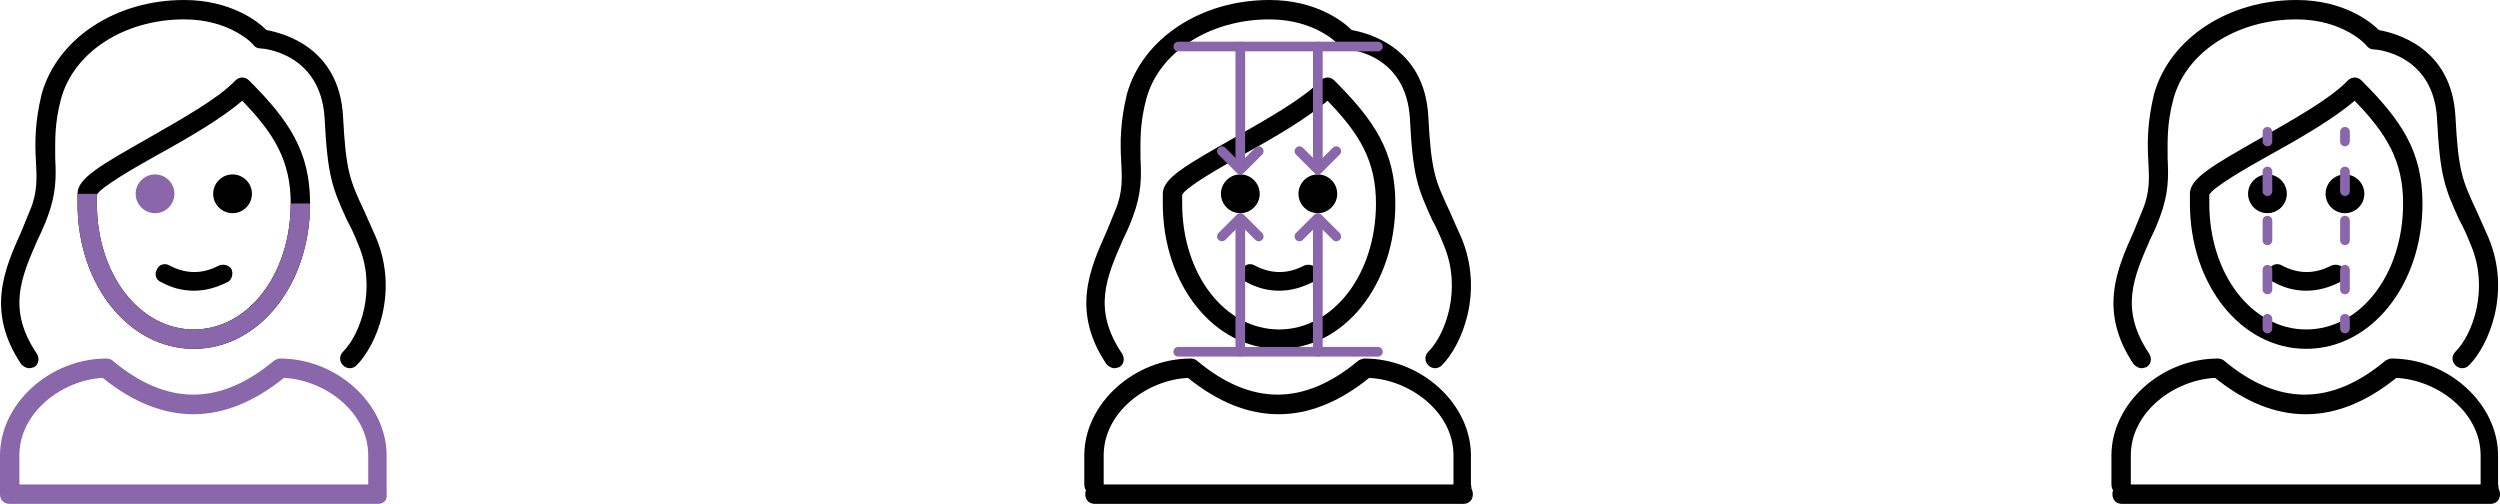
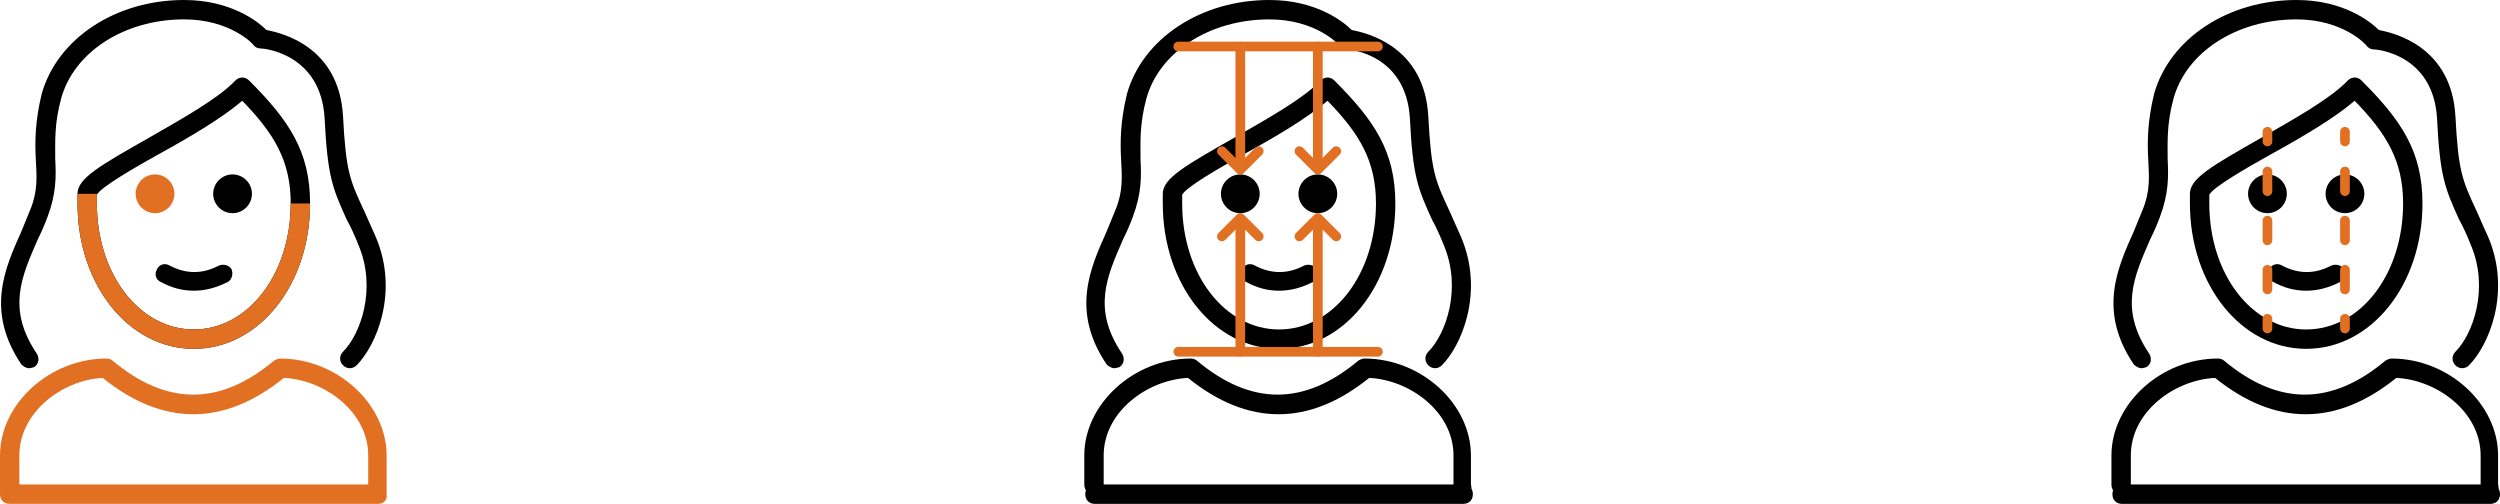
<svg xmlns="http://www.w3.org/2000/svg" version="1.1" id="Ebene_1" x="0px" y="0px" width="258px" height="52px" viewBox="0 0 258 52" enable-background="new 0 0 258 52" xml:space="preserve">
-   <path d="M3,38c-0.3,0-0.6-0.2-0.8-0.4c-3.7-5.5-1.7-9.9,0-13.7c0.3-0.7,0.6-1.5,0.9-2.2c0.8-1.9,0.7-3.4,0.6-5.2  c-0.1-1.8-0.1-3.9,0.6-6.8C5.9,4,11.9,0,19,0c4.8,0,7.6,2.2,8.5,3.1c1.6,0.3,7.5,1.7,7.9,8.9c0.3,5.7,0.7,6.6,2.2,9.8  c0.3,0.7,0.7,1.6,1.2,2.7c2.4,5.7,0,11.2-2,13.2c-0.4,0.4-1,0.4-1.4,0c-0.4-0.4-0.4-1,0-1.4c1.8-1.8,3.5-6.5,1.6-11  c-0.4-1-0.8-1.9-1.2-2.6c-1.5-3.3-2-4.5-2.3-10.5C33.1,5.5,27.2,5,26.9,5c-0.3,0-0.5-0.1-0.7-0.3C26.2,4.6,23.8,2,19,2  C12.8,2,7.6,5.4,6.3,10.2c-0.7,2.6-0.6,4.4-0.6,6.2c0.1,1.9,0.1,3.6-0.8,6c-0.3,0.8-0.6,1.5-1,2.3c-1.7,3.9-3.2,7.2-0.1,11.8  C4.1,37,4,37.6,3.5,37.9C3.4,37.9,3.2,38,3,38z" />
-   <path fill="#8967AA" d="M39,52H1c-0.6,0-1-0.4-1-1v-4c0-5.3,5.1-10,11-10l0,0c0.2,0,0.5,0.1,0.6,0.2c5.6,4.7,11.1,4.7,16.7,0  c0.2-0.1,0.4-0.2,0.6-0.2l0,0c5.9,0,11,4.7,11,10v4C40,51.6,39.6,52,39,52z M2,50h36v-3c0-4.5-4.5-7.8-8.7-8c-6.2,5-12.5,5-18.7,0  C6.5,39.2,2,42.5,2,47V50z" />
+   <path d="M3,38c-0.3,0-0.6-0.2-0.8-0.4c-3.7-5.5-1.7-9.899,0-13.7c0.3-0.7,0.6-1.5,0.9-2.2c0.8-1.9,0.7-3.4,0.6-5.2  c-0.1-1.8-0.1-3.9,0.6-6.8C5.9,4,11.9,0,19,0c4.8,0,7.6,2.2,8.5,3.1c1.6,0.3,7.5,1.7,7.9,8.9c0.3,5.7,0.7,6.6,2.2,9.8  c0.3,0.7,0.7,1.6,1.2,2.7c2.4,5.7,0,11.2-2,13.2c-0.4,0.399-1,0.399-1.4,0c-0.4-0.4-0.4-1,0-1.4c1.8-1.8,3.5-6.5,1.6-11  c-0.4-1-0.8-1.9-1.2-2.6c-1.5-3.3-2-4.5-2.3-10.5C33.1,5.5,27.2,5,26.9,5c-0.3,0-0.5-0.1-0.7-0.3C26.2,4.6,23.8,2,19,2  C12.8,2,7.6,5.4,6.3,10.2c-0.7,2.6-0.6,4.4-0.6,6.2c0.1,1.9,0.1,3.6-0.8,6c-0.3,0.8-0.6,1.5-1,2.3C2.2,28.6,0.7,31.9,3.8,36.5  C4.1,37,4,37.6,3.5,37.9C3.4,37.9,3.2,38,3,38z" />
+   <path fill="#E27022" d="M39,52H1c-0.6,0-1-0.4-1-1v-4c0-5.3,5.1-10,11-10l0,0c0.2,0,0.5,0.1,0.6,0.2c5.6,4.7,11.1,4.7,16.7,0  c0.2-0.101,0.4-0.2,0.6-0.2l0,0c5.9,0,11,4.7,11,10v4C40,51.6,39.6,52,39,52z M2,50h36v-3c0-4.5-4.5-7.8-8.7-8c-6.2,5-12.5,5-18.7,0  C6.5,39.2,2,42.5,2,47V50z" />
  <path d="M26,20c0,1.1-0.9,2-2,2s-2-0.9-2-2s0.9-2,2-2S26,18.9,26,20" />
-   <path fill="#8967AA" d="M18,20c0,1.1-0.9,2-2,2s-2-0.9-2-2s0.9-2,2-2S18,18.9,18,20" />
+   <path fill="#E27022" d="M18,20c0,1.1-0.9,2-2,2s-2-0.9-2-2s0.9-2,2-2S18,18.9,18,20" />
  <path d="M20,36c-6.7,0-12-6.6-12-15v-1c0-1.6,2.3-2.9,7.4-5.8c3.3-1.9,7.1-4,8.9-5.9c0.4-0.4,1-0.4,1.4,0C29.8,12.4,32,15.6,32,21  C32,29.4,26.7,36,20,36z M10,20.1V21c0,7.3,4.4,13,10,13s10-5.7,10-13c0-4.4-1.7-7.2-5-10.6c-2.1,1.8-5.5,3.8-8.6,5.5  C13.9,17.3,10.4,19.3,10,20.1z M10,20.1L10,20.1L10,20.1z" />
-   <path fill="#8967AA" d="M20,36c-6.7,0-12-6.6-12-15v-1h2v1c0,7.3,4.4,13,10,13s10-5.7,10-13h2C32,29.4,26.7,36,20,36z" />
-   <path d="M20,30c-1.2,0-2.3-0.3-3.4-0.9c-0.5-0.2-0.7-0.8-0.4-1.3c0.2-0.5,0.8-0.7,1.3-0.4c1.7,0.9,3.4,0.9,5.1,0  c0.5-0.2,1.1,0,1.3,0.4c0.2,0.5,0,1.1-0.4,1.3C22.3,29.7,21.2,30,20,30z" />
-   <path d="M115,38c-0.3,0-0.6-0.2-0.8-0.4c-3.7-5.5-1.7-9.9,0-13.7c0.3-0.7,0.6-1.5,0.9-2.2c0.8-1.9,0.7-3.4,0.6-5.2  c-0.1-1.8-0.1-3.9,0.6-6.8C117.9,4,123.9,0,131,0c4.8,0,7.6,2.2,8.5,3.1c1.6,0.3,7.5,1.7,7.9,8.9c0.3,5.7,0.7,6.6,2.2,9.8  c0.3,0.7,0.7,1.6,1.2,2.7c2.4,5.7,0,11.2-2,13.2c-0.4,0.4-1,0.4-1.4,0c-0.4-0.4-0.4-1,0-1.4c1.8-1.8,3.5-6.5,1.6-11  c-0.4-1-0.8-1.9-1.2-2.6c-1.5-3.3-2-4.5-2.3-10.5c-0.4-6.6-6.2-7.1-6.5-7.1s-0.5-0.1-0.7-0.3C138.2,4.6,135.8,2,131,2  c-6.2,0-11.4,3.4-12.7,8.2c-0.7,2.6-0.6,4.4-0.6,6.2c0.1,1.9,0.1,3.6-0.8,6c-0.3,0.8-0.6,1.5-1,2.3c-1.7,3.9-3.2,7.2-0.1,11.8  c0.3,0.5,0.2,1.1-0.3,1.4C115.4,37.9,115.2,38,115,38z" />
-   <path d="M151,51c-0.6,0-1-0.4-1-1v-3c0-4.5-4.5-7.8-8.7-8c-6.2,5-12.5,5-18.7,0c-4.2,0.2-8.7,3.5-8.7,8v3c0,0.6-0.4,1-1,1  s-1-0.4-1-1v-3c0-5.3,5.1-10,11-10l0,0c0.2,0,0.5,0.1,0.6,0.2c5.6,4.7,11.1,4.7,16.7,0c0.2-0.1,0.4-0.2,0.6-0.2l0,0  c5.9,0,11,4.7,11,10v3C152,50.6,151.6,51,151,51z" />
+   <path fill="#E27022" d="M20,36c-6.7,0-12-6.6-12-15v-1h2v1c0,7.3,4.4,13,10,13s10-5.7,10-13h2C32,29.4,26.7,36,20,36z" />
+   <path d="M20,30c-1.2,0-2.3-0.3-3.4-0.9c-0.5-0.199-0.7-0.8-0.4-1.3c0.2-0.5,0.8-0.7,1.3-0.399c1.7,0.899,3.4,0.899,5.1,0  c0.5-0.2,1.1,0,1.3,0.399c0.2,0.5,0,1.101-0.4,1.3C22.3,29.7,21.2,30,20,30z" />
+   <path d="M115,38c-0.3,0-0.6-0.2-0.8-0.4c-3.7-5.5-1.7-9.899,0-13.7c0.3-0.7,0.6-1.5,0.9-2.2c0.8-1.9,0.7-3.4,0.6-5.2  c-0.1-1.8-0.1-3.9,0.6-6.8C117.9,4,123.9,0,131,0c4.8,0,7.6,2.2,8.5,3.1c1.6,0.3,7.5,1.7,7.9,8.9c0.3,5.7,0.699,6.6,2.199,9.8  c0.301,0.7,0.7,1.6,1.2,2.7c2.4,5.7,0,11.2-2,13.2c-0.399,0.399-1,0.399-1.399,0c-0.4-0.4-0.4-1,0-1.4c1.8-1.8,3.5-6.5,1.6-11  c-0.4-1-0.8-1.9-1.2-2.6c-1.5-3.3-2-4.5-2.3-10.5c-0.4-6.6-6.2-7.1-6.5-7.1s-0.5-0.1-0.7-0.3C138.2,4.6,135.8,2,131,2  c-6.2,0-11.4,3.4-12.7,8.2c-0.7,2.6-0.6,4.4-0.6,6.2c0.1,1.9,0.1,3.6-0.8,6c-0.3,0.8-0.6,1.5-1,2.3c-1.7,3.899-3.2,7.2-0.1,11.8  c0.3,0.5,0.2,1.1-0.3,1.4C115.4,37.9,115.2,38,115,38z" />
+   <path d="M151,51c-0.6,0-1-0.4-1-1v-3c0-4.5-4.5-7.8-8.7-8c-6.2,5-12.5,5-18.7,0c-4.2,0.2-8.7,3.5-8.7,8v3c0,0.6-0.4,1-1,1  s-1-0.4-1-1v-3c0-5.3,5.1-10,11-10l0,0c0.2,0,0.5,0.1,0.6,0.2c5.6,4.7,11.1,4.7,16.7,0c0.2-0.101,0.399-0.2,0.6-0.2l0,0  c5.9,0,11,4.7,11,10v3C152,50.6,151.6,51,151,51z" />
  <path d="M151,52h-38c-0.6,0-1-0.4-1-1s0.4-1,1-1h38c0.6,0,1,0.4,1,1S151.6,52,151,52z" />
  <path d="M138,20c0,1.1-0.9,2-2,2s-2-0.9-2-2s0.9-2,2-2S138,18.9,138,20" />
  <path d="M130,20c0,1.1-0.9,2-2,2s-2-0.9-2-2s0.9-2,2-2S130,18.9,130,20" />
  <path d="M132,36c-6.7,0-12-6.6-12-15v-1c0-1.6,2.3-2.9,7.4-5.8c3.3-1.9,7.1-4,8.9-5.9c0.4-0.4,1-0.4,1.4,0c4.1,4.1,6.3,7.3,6.3,12.7  C144,29.4,138.7,36,132,36z M122,20.1V21c0,7.3,4.4,13,10,13c5.6,0,10-5.7,10-13c0-4.4-1.7-7.2-5-10.6c-2.1,1.8-5.5,3.8-8.6,5.5  C125.9,17.3,122.4,19.3,122,20.1z M122,20.1L122,20.1L122,20.1z" />
-   <path d="M132,30c-1.2,0-2.3-0.3-3.4-0.9c-0.5-0.2-0.7-0.8-0.4-1.3c0.2-0.5,0.8-0.7,1.3-0.4c1.7,0.9,3.4,0.9,5.1,0  c0.5-0.2,1.1,0,1.3,0.4c0.2,0.5,0,1.1-0.4,1.3C134.3,29.7,133.2,30,132,30z" />
-   <path d="M221,38c-0.3,0-0.6-0.2-0.8-0.4c-3.7-5.5-1.7-9.9,0-13.7c0.3-0.7,0.6-1.5,0.9-2.2c0.8-1.9,0.7-3.4,0.6-5.2  c-0.1-1.8-0.1-3.9,0.6-6.8C223.9,4,229.9,0,237,0c4.8,0,7.6,2.2,8.5,3.1c1.6,0.3,7.5,1.7,7.9,8.9c0.3,5.7,0.7,6.6,2.2,9.8  c0.3,0.7,0.7,1.6,1.2,2.7c2.4,5.7,0,11.2-2,13.2c-0.4,0.4-1,0.4-1.4,0c-0.4-0.4-0.4-1,0-1.4c1.8-1.8,3.5-6.5,1.6-11  c-0.4-1-0.8-1.9-1.2-2.6c-1.5-3.3-2-4.5-2.3-10.5c-0.4-6.6-6.2-7.1-6.5-7.1s-0.5-0.1-0.7-0.3C244.2,4.6,241.8,2,237,2  c-6.2,0-11.4,3.4-12.7,8.2c-0.7,2.6-0.6,4.4-0.6,6.2c0.1,1.9,0.1,3.6-0.8,6c-0.3,0.8-0.6,1.5-1,2.3c-1.7,3.9-3.2,7.2-0.1,11.8  c0.3,0.5,0.2,1.1-0.3,1.4C221.4,37.9,221.2,38,221,38z" />
-   <path d="M257,51c-0.6,0-1-0.4-1-1v-3c0-4.5-4.5-7.8-8.7-8c-6.2,5-12.5,5-18.7,0c-4.2,0.2-8.7,3.5-8.7,8v3c0,0.6-0.4,1-1,1  c-0.6,0-1-0.4-1-1v-3c0-5.3,5.1-10,11-10l0,0c0.2,0,0.5,0.1,0.6,0.2c5.6,4.7,11.1,4.7,16.7,0c0.2-0.1,0.4-0.2,0.6-0.2l0,0  c5.9,0,11,4.7,11,10v3C258,50.6,257.6,51,257,51z" />
+   <path d="M132,30c-1.2,0-2.3-0.3-3.4-0.9c-0.5-0.199-0.7-0.8-0.4-1.3c0.2-0.5,0.8-0.7,1.3-0.399c1.7,0.899,3.4,0.899,5.1,0  c0.5-0.2,1.101,0,1.301,0.399c0.199,0.5,0,1.101-0.4,1.3C134.3,29.7,133.2,30,132,30z" />
+   <path d="M221,38c-0.3,0-0.6-0.2-0.8-0.4c-3.7-5.5-1.7-9.899,0-13.7c0.3-0.7,0.6-1.5,0.899-2.2c0.801-1.9,0.7-3.4,0.601-5.2  c-0.101-1.8-0.101-3.9,0.6-6.8C223.9,4,229.9,0,237,0c4.8,0,7.6,2.2,8.5,3.1c1.6,0.3,7.5,1.7,7.9,8.9c0.3,5.7,0.699,6.6,2.199,9.8  c0.301,0.7,0.7,1.6,1.2,2.7c2.4,5.7,0,11.2-2,13.2c-0.399,0.399-1,0.399-1.399,0c-0.4-0.4-0.4-1,0-1.4c1.8-1.8,3.5-6.5,1.6-11  c-0.4-1-0.8-1.9-1.2-2.6c-1.5-3.3-2-4.5-2.3-10.5c-0.4-6.6-6.2-7.1-6.5-7.1s-0.5-0.1-0.7-0.3C244.2,4.6,241.8,2,237,2  c-6.2,0-11.4,3.4-12.7,8.2c-0.7,2.6-0.6,4.4-0.6,6.2c0.1,1.9,0.1,3.6-0.8,6c-0.301,0.8-0.601,1.5-1,2.3  c-1.7,3.899-3.2,7.2-0.101,11.8c0.3,0.5,0.2,1.1-0.3,1.4C221.4,37.9,221.2,38,221,38z" />
+   <path d="M257,51c-0.6,0-1-0.4-1-1v-3c0-4.5-4.5-7.8-8.7-8c-6.2,5-12.5,5-18.7,0c-4.199,0.2-8.699,3.5-8.699,8v3c0,0.6-0.4,1-1,1  c-0.601,0-1-0.4-1-1v-3c0-5.3,5.1-10,11-10l0,0c0.199,0,0.5,0.1,0.6,0.2c5.6,4.7,11.1,4.7,16.7,0c0.2-0.101,0.399-0.2,0.6-0.2l0,0  c5.9,0,11,4.7,11,10v3C258,50.6,257.6,51,257,51z" />
  <path d="M257,52h-38c-0.6,0-1-0.4-1-1s0.4-1,1-1h38c0.6,0,1,0.4,1,1S257.6,52,257,52z" />
  <path d="M244,20c0,1.1-0.9,2-2,2s-2-0.9-2-2s0.9-2,2-2S244,18.9,244,20" />
  <path d="M236,20c0,1.1-0.9,2-2,2s-2-0.9-2-2s0.9-2,2-2S236,18.9,236,20" />
-   <path d="M238,36c-6.7,0-12-6.6-12-15v-1c0-1.6,2.3-2.9,7.4-5.8c3.3-1.9,7.1-4,8.9-5.9c0.4-0.4,1-0.4,1.4,0c4.1,4.1,6.3,7.3,6.3,12.7  C250,29.4,244.7,36,238,36z M228,20.1V21c0,7.3,4.4,13,10,13s10-5.7,10-13c0-4.4-1.7-7.2-5-10.6c-2.1,1.8-5.5,3.8-8.6,5.5  C231.9,17.3,228.4,19.3,228,20.1z M228,20.1L228,20.1L228,20.1z" />
-   <path d="M238,30c-1.2,0-2.3-0.3-3.4-0.9c-0.5-0.2-0.7-0.8-0.4-1.3c0.2-0.5,0.8-0.7,1.3-0.4c1.7,0.9,3.4,0.9,5.1,0  c0.5-0.2,1.1,0,1.3,0.4c0.2,0.5,0,1.1-0.4,1.3C240.3,29.7,239.2,30,238,30z" />
-   <line fill="none" stroke="#8967AA" stroke-linecap="round" stroke-miterlimit="10" x1="121.6" y1="36.3" x2="142.2" y2="36.3" />
-   <line fill="none" stroke="#8967AA" stroke-linecap="round" stroke-miterlimit="10" x1="121.6" y1="4.8" x2="142.2" y2="4.8" />
-   <line fill="none" stroke="#8967AA" stroke-linecap="round" stroke-miterlimit="10" x1="128" y1="4.8" x2="128" y2="16.3" />
-   <line fill="none" stroke="#8967AA" stroke-linecap="round" stroke-miterlimit="10" x1="136" y1="4.8" x2="136" y2="16.3" />
+   <path d="M238,36c-6.7,0-12-6.6-12-15v-1c0-1.6,2.3-2.9,7.4-5.8c3.3-1.9,7.1-4,8.899-5.9c0.4-0.4,1-0.4,1.4,0  c4.1,4.1,6.3,7.3,6.3,12.7C250,29.4,244.7,36,238,36z M228,20.1V21c0,7.3,4.4,13,10,13s10-5.7,10-13c0-4.4-1.7-7.2-5-10.6  c-2.1,1.8-5.5,3.8-8.6,5.5C231.9,17.3,228.4,19.3,228,20.1z M228,20.1L228,20.1L228,20.1z" />
+   <path d="M238,30c-1.2,0-2.3-0.3-3.4-0.9c-0.5-0.199-0.699-0.8-0.399-1.3c0.2-0.5,0.8-0.7,1.3-0.399c1.7,0.899,3.4,0.899,5.1,0  c0.5-0.2,1.101,0,1.301,0.399c0.199,0.5,0,1.101-0.4,1.3C240.3,29.7,239.2,30,238,30z" />
+   <line fill="none" stroke="#E27022" stroke-linecap="round" stroke-miterlimit="10" x1="121.6" y1="36.3" x2="142.2" y2="36.3" />
+   <line fill="none" stroke="#E27022" stroke-linecap="round" stroke-miterlimit="10" x1="121.6" y1="4.8" x2="142.2" y2="4.8" />
+   <line fill="none" stroke="#E27022" stroke-linecap="round" stroke-miterlimit="10" x1="128" y1="4.8" x2="128" y2="16.3" />
+   <line fill="none" stroke="#E27022" stroke-linecap="round" stroke-miterlimit="10" x1="136" y1="4.8" x2="136" y2="16.3" />
  <g>
    <g>
-       <line fill="none" stroke="#8967AA" stroke-linecap="round" stroke-miterlimit="10" x1="234" y1="13.6" x2="234" y2="14.6" />
-       <line fill="none" stroke="#8967AA" stroke-linecap="round" stroke-miterlimit="10" stroke-dasharray="2.028,3.042" x1="234" y1="17.7" x2="234" y2="31.4" />
-       <line fill="none" stroke="#8967AA" stroke-linecap="round" stroke-miterlimit="10" x1="234" y1="32.9" x2="234" y2="33.9" />
+       <line fill="none" stroke="#E27022" stroke-linecap="round" stroke-miterlimit="10" x1="234" y1="13.6" x2="234" y2="14.6" />
+       <line fill="none" stroke="#E27022" stroke-linecap="round" stroke-miterlimit="10" stroke-dasharray="2.028,3.042" x1="234" y1="17.7" x2="234" y2="31.4" />
+       <line fill="none" stroke="#E27022" stroke-linecap="round" stroke-miterlimit="10" x1="234" y1="32.9" x2="234" y2="33.9" />
    </g>
  </g>
  <g>
    <g>
-       <line fill="none" stroke="#8967AA" stroke-linecap="round" stroke-miterlimit="10" x1="242" y1="13.6" x2="242" y2="14.6" />
-       <line fill="none" stroke="#8967AA" stroke-linecap="round" stroke-miterlimit="10" stroke-dasharray="2.028,3.042" x1="242" y1="17.7" x2="242" y2="31.4" />
-       <line fill="none" stroke="#8967AA" stroke-linecap="round" stroke-miterlimit="10" x1="242" y1="32.9" x2="242" y2="33.9" />
+       <line fill="none" stroke="#E27022" stroke-linecap="round" stroke-miterlimit="10" x1="242" y1="13.6" x2="242" y2="14.6" />
+       <line fill="none" stroke="#E27022" stroke-linecap="round" stroke-miterlimit="10" stroke-dasharray="2.028,3.042" x1="242" y1="17.7" x2="242" y2="31.4" />
+       <line fill="none" stroke="#E27022" stroke-linecap="round" stroke-miterlimit="10" x1="242" y1="32.9" x2="242" y2="33.9" />
    </g>
  </g>
-   <line fill="none" stroke="#8967AA" stroke-linecap="round" stroke-miterlimit="10" x1="128" y1="23.6" x2="128" y2="36.3" />
-   <line fill="none" stroke="#8967AA" stroke-linecap="round" stroke-miterlimit="10" x1="136" y1="23.6" x2="136" y2="36.3" />
-   <polyline fill="none" stroke="#8967AA" stroke-linecap="round" stroke-linejoin="round" stroke-miterlimit="10" points="129.9,15.6   128,17.5 126.1,15.6 " />
-   <polyline fill="none" stroke="#8967AA" stroke-linecap="round" stroke-linejoin="round" stroke-miterlimit="10" points="137.9,15.6   136,17.5 134.1,15.6 " />
-   <polyline fill="none" stroke="#8967AA" stroke-linecap="round" stroke-linejoin="round" stroke-miterlimit="10" points="134.1,24.4   136,22.5 137.9,24.4 " />
-   <polyline fill="none" stroke="#8967AA" stroke-linecap="round" stroke-linejoin="round" stroke-miterlimit="10" points="126.1,24.4   128,22.5 129.9,24.4 " />
+   <line fill="none" stroke="#E27022" stroke-linecap="round" stroke-miterlimit="10" x1="128" y1="23.6" x2="128" y2="36.3" />
+   <line fill="none" stroke="#E27022" stroke-linecap="round" stroke-miterlimit="10" x1="136" y1="23.6" x2="136" y2="36.3" />
+   <polyline fill="none" stroke="#E27022" stroke-linecap="round" stroke-linejoin="round" stroke-miterlimit="10" points="129.9,15.6   128,17.5 126.1,15.6 " />
+   <polyline fill="none" stroke="#E27022" stroke-linecap="round" stroke-linejoin="round" stroke-miterlimit="10" points="137.9,15.6   136,17.5 134.1,15.6 " />
+   <polyline fill="none" stroke="#E27022" stroke-linecap="round" stroke-linejoin="round" stroke-miterlimit="10" points="134.1,24.4   136,22.5 137.9,24.4 " />
+   <polyline fill="none" stroke="#E27022" stroke-linecap="round" stroke-linejoin="round" stroke-miterlimit="10" points="126.1,24.4   128,22.5 129.9,24.4 " />
</svg>
